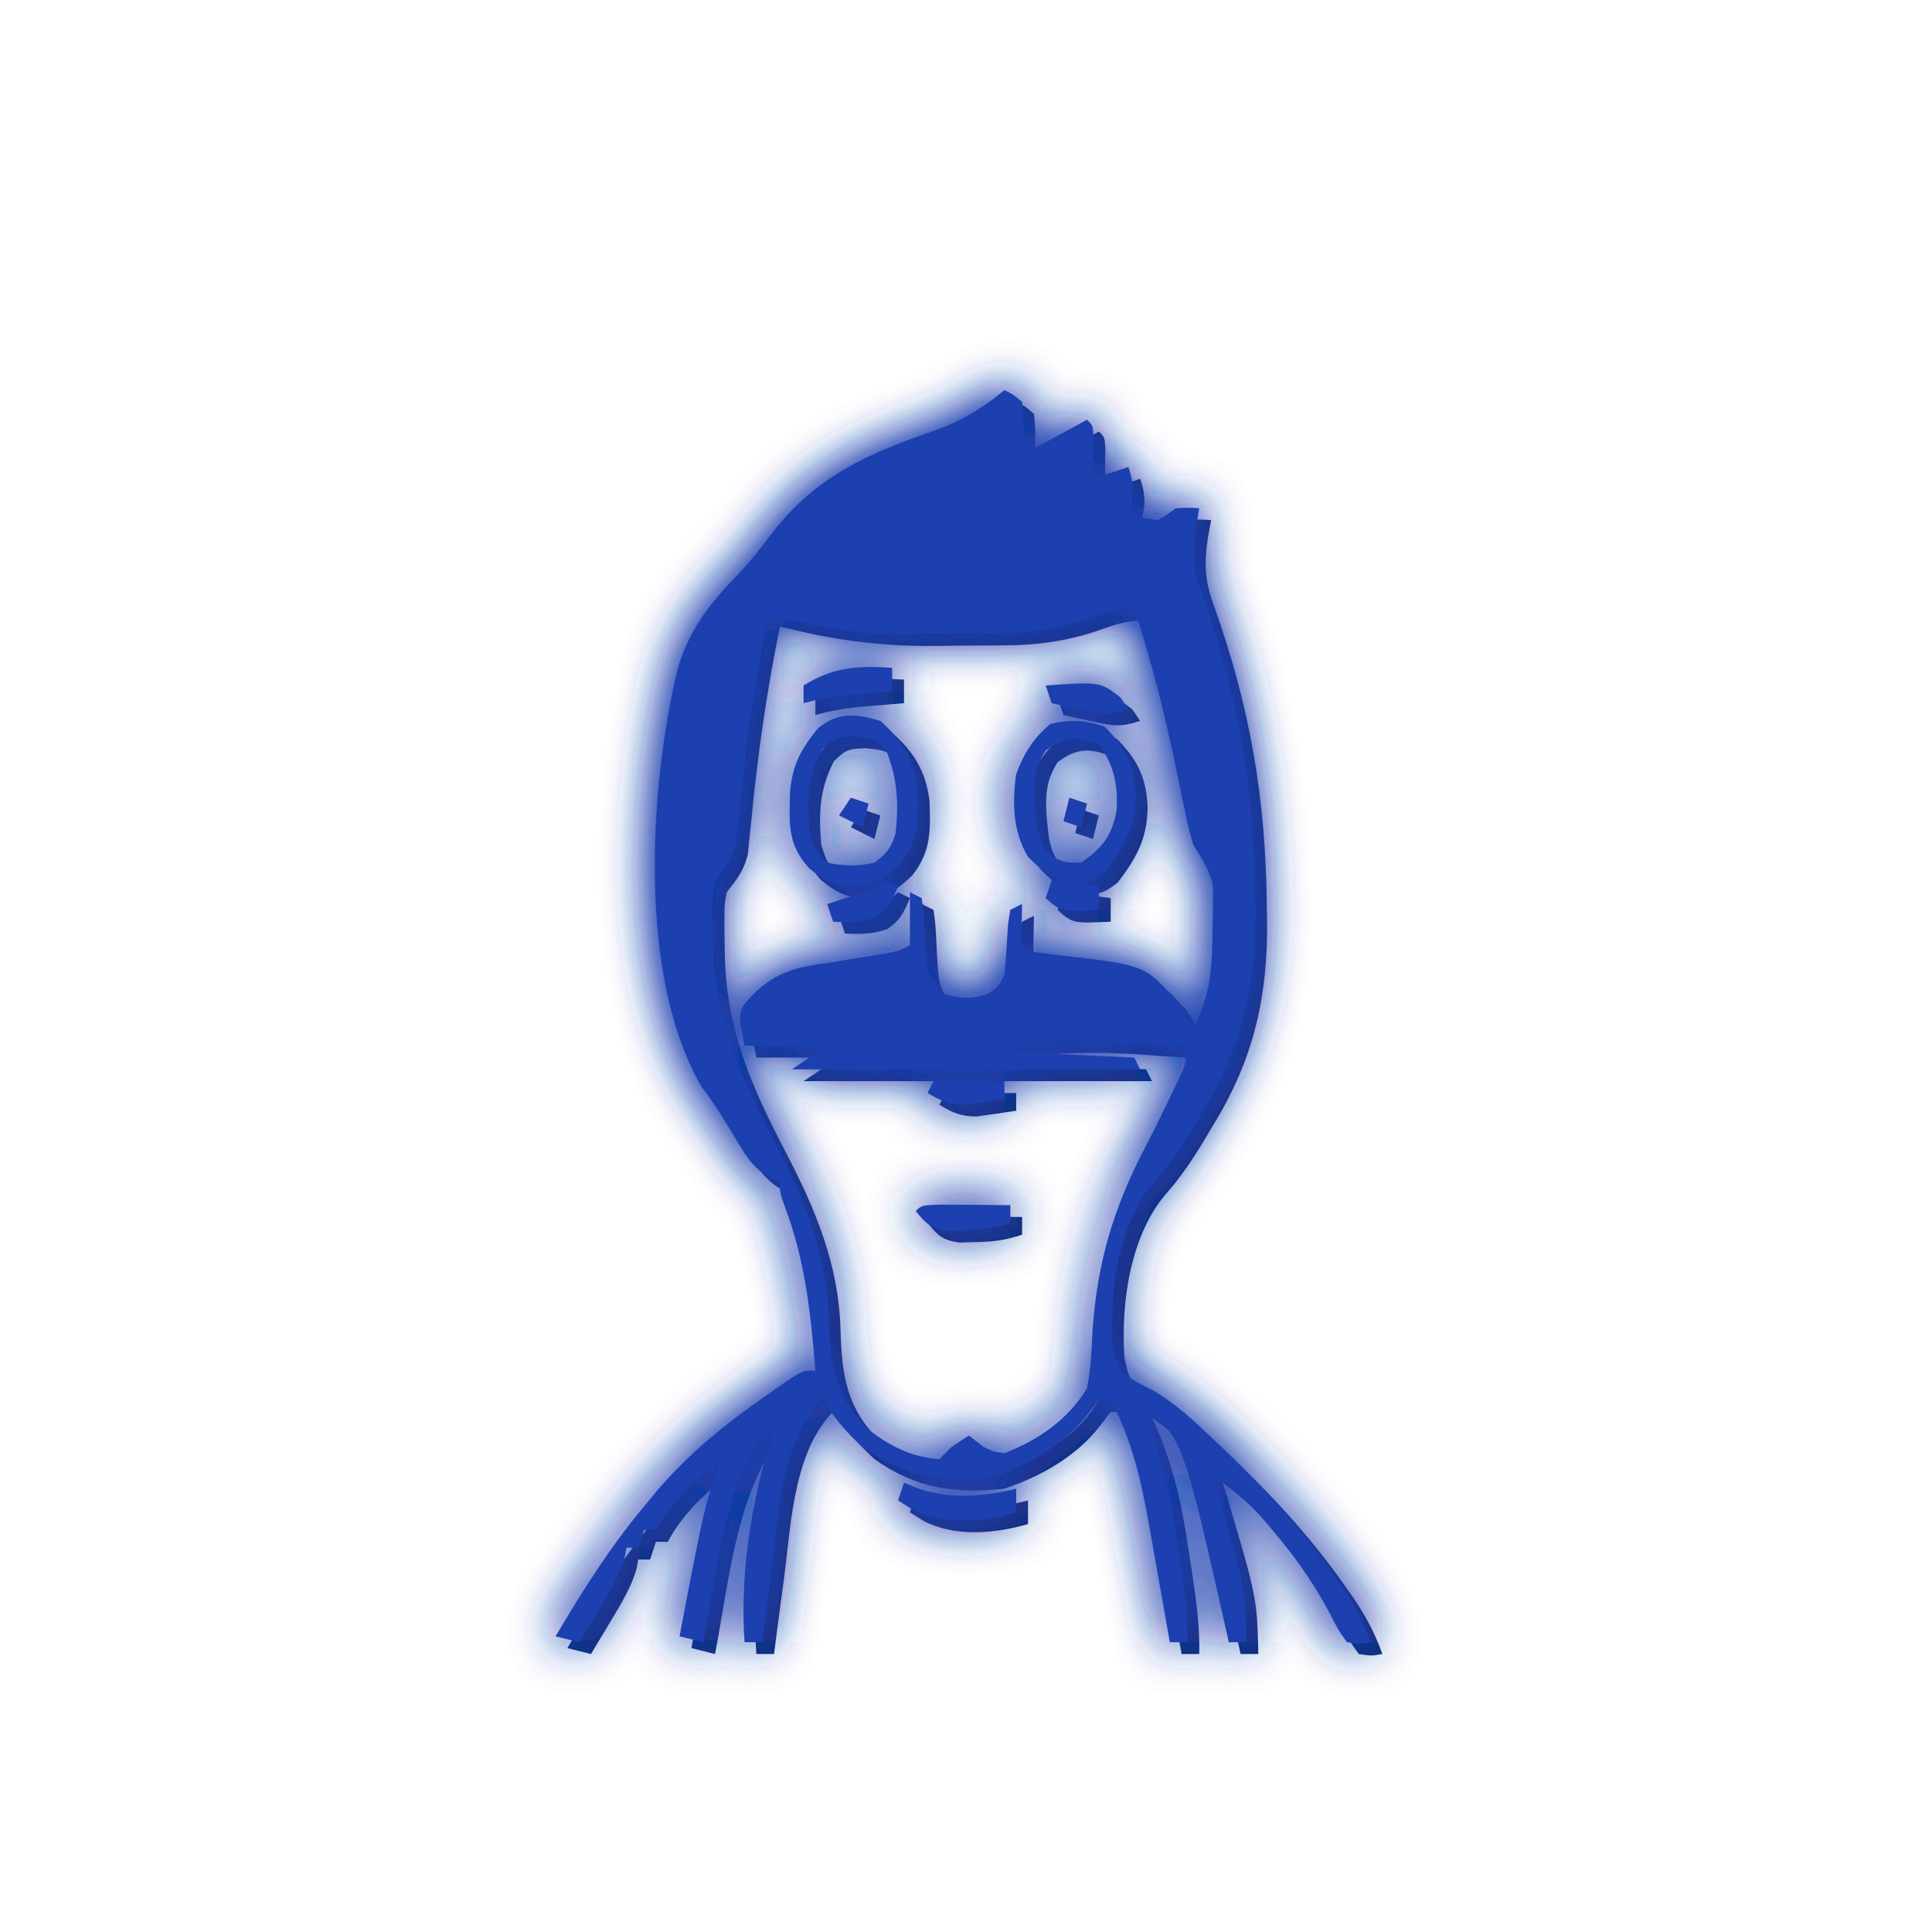
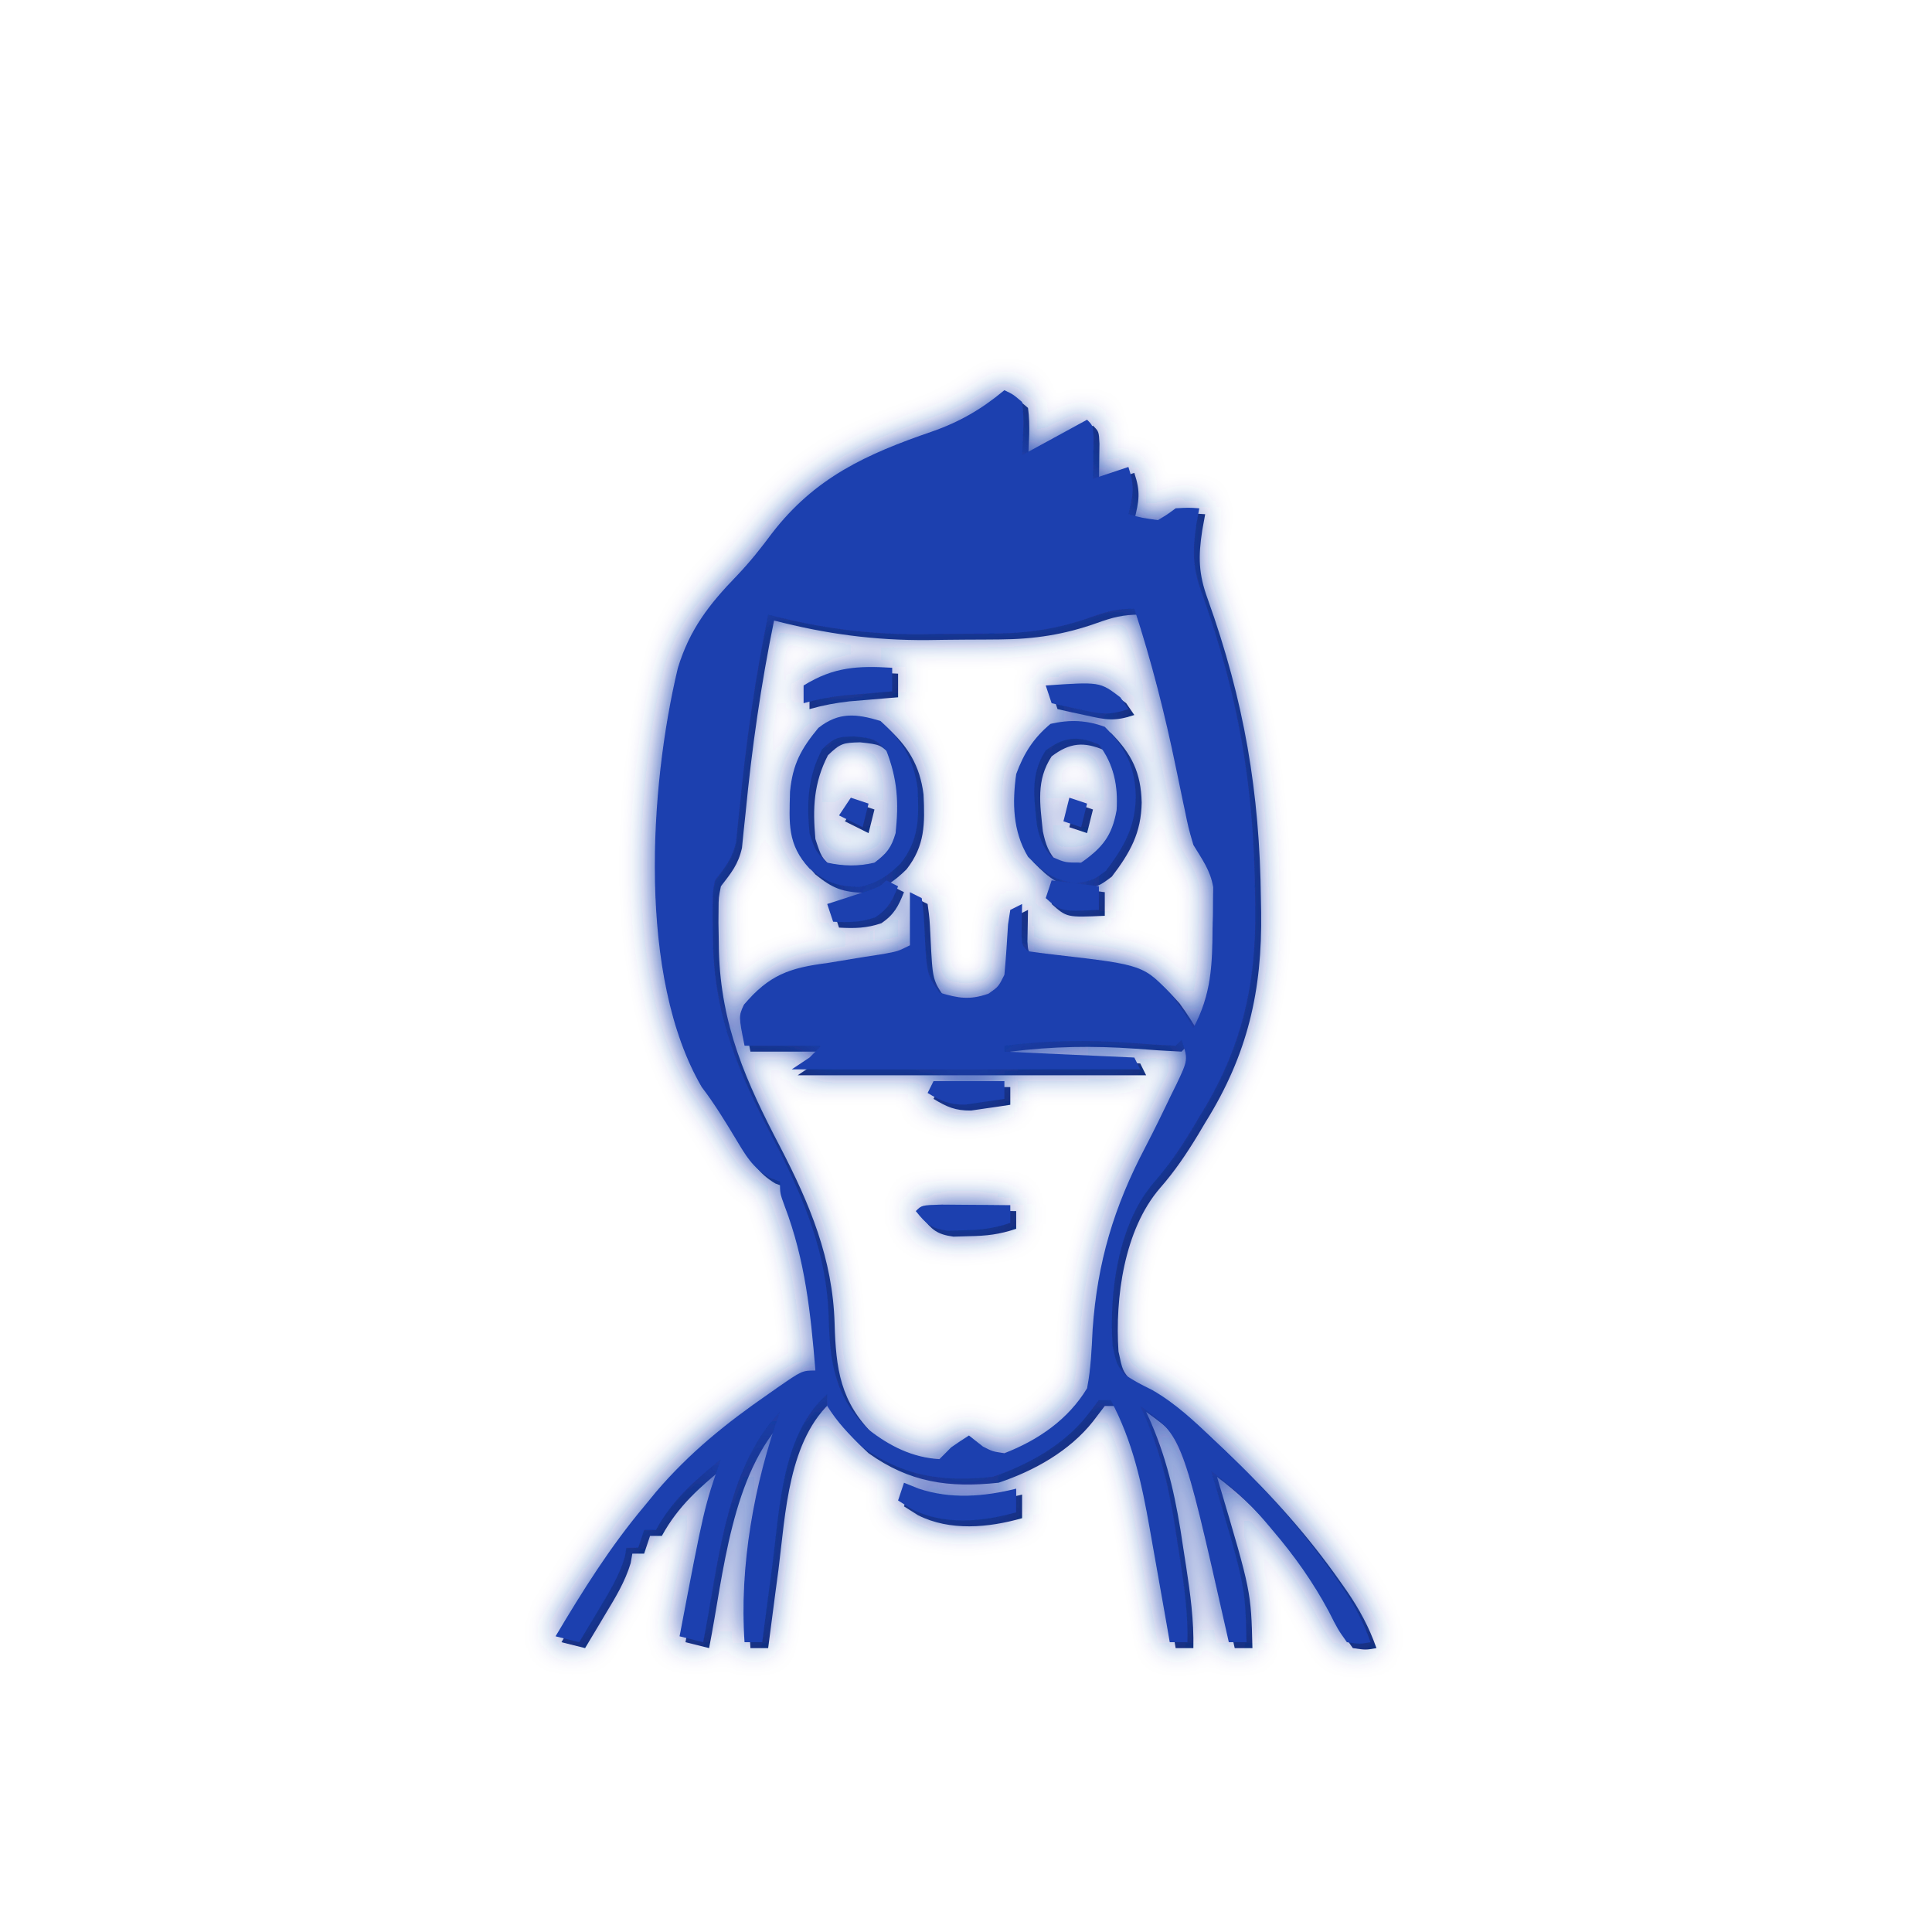
<svg xmlns="http://www.w3.org/2000/svg" version="1.1" width="229" height="229" viewBox="0 0 229 229">
  <defs>
    <filter id="glow">
-       <feGaussianBlur stdDeviation="4" result="blur" />
+       <feGaussianBlur stdDeviation="2.5" result="blur" />
      <feMerge>
-         <feMergeNode in="blur" />
        <feMergeNode in="blur" />
        <feMergeNode in="SourceGraphic" />
      </feMerge>
    </filter>
  </defs>
  <g transform="translate(34.35,34.35) scale(0.7)">
-     <g transform="translate(2,2)">
+     <g transform="translate(1,1)">
      <path d="M0 0 C1.488 0.711 1.488 0.711 3 2 C3.411 5.039 3.132 7.922 3 11 C6.63 9.02 10.26 7.04 14 5 C15 6 15 6 15.098 8.066 C15.086 8.89 15.074 9.714 15.062 10.562 C15.053 11.389 15.044 12.215 15.035 13.066 C15.024 13.704 15.012 14.343 15 15 C16.98 14.34 18.96 13.68 21 13 C22.097 16.29 21.8 17.713 21 21 C23.312 21.625 23.312 21.625 26 22 C27.562 21.062 27.562 21.062 29 20 C31.188 19.875 31.188 19.875 33 20 C32.835 20.907 32.67 21.815 32.5 22.75 C31.816 27.194 31.869 30.125 33.426 34.352 C39.604 51.617 42.243 67.045 42.438 85.312 C42.444 85.652 42.444 85.652 42.475 87.373 C42.676 100.65 40.197 111.499 33.062 122.938 C32.645 123.639 32.228 124.341 31.799 125.064 C29.838 128.303 27.829 131.287 25.328 134.133 C19.274 141.169 17.718 152.719 18.32 161.773 C19 165 19 165 20.492 166.789 C22.562 168.062 22.562 168.062 25.031 169.297 C29.068 171.613 32.202 174.617 35.562 177.812 C36.217 178.433 36.871 179.054 37.546 179.693 C44.384 186.245 50.431 193.001 55.875 200.75 C56.257 201.293 56.639 201.837 57.033 202.397 C59.144 205.488 60.748 208.441 62 212 C60.191 212.324 60.191 212.324 58 212 C56.465 209.832 56.465 209.832 54.938 206.812 C52.224 201.756 49.098 197.365 45.375 193 C44.92 192.461 44.465 191.922 43.996 191.366 C41.232 188.179 38.374 185.533 35 183 C35.146 183.488 35.292 183.975 35.443 184.478 C40.768 202.411 40.768 202.411 41 212 C40.01 212 39.02 212 38 212 C37.844 211.306 37.689 210.611 37.529 209.896 C30.109 177.081 30.109 177.081 23 172 C23.263 172.573 23.525 173.146 23.796 173.737 C26.786 180.661 28.173 187.373 29.25 194.812 C29.423 195.918 29.595 197.023 29.773 198.162 C30.483 202.822 31.101 207.278 31 212 C30.01 212 29.02 212 28 212 C27.818 210.947 27.636 209.894 27.449 208.809 C26.785 204.983 26.106 201.161 25.419 197.339 C25.152 195.849 24.888 194.359 24.628 192.868 C23.274 185.153 21.73 177.986 18 171 C17.34 171 16.68 171 16 171 C15.34 171.866 14.68 172.732 14 173.625 C10.017 178.645 4.023 181.992 -2 184 C-10.417 184.897 -17.029 183.969 -24 179 C-26.3 176.857 -28.34 174.678 -30 172 C-30 171.34 -30 170.68 -30 170 C-37.608 176.665 -38.054 189.213 -39.25 198.688 C-39.423 199.986 -39.598 201.285 -39.773 202.584 C-40.195 205.721 -40.602 208.86 -41 212 C-41.99 212 -42.98 212 -44 212 C-44.891 199.161 -42.38 185.084 -38 173 C-47.311 182.643 -48.511 199.377 -51 212 C-52.32 211.67 -53.64 211.34 -55 211 C-50.844 189.186 -50.844 189.186 -48 181 C-52.469 184.683 -56.193 187.853 -59 193 C-59.66 193 -60.32 193 -61 193 C-61.33 193.99 -61.66 194.98 -62 196 C-62.66 196 -63.32 196 -64 196 C-64.092 196.531 -64.183 197.062 -64.277 197.609 C-65.234 200.773 -66.865 203.44 -68.562 206.25 C-68.892 206.804 -69.221 207.359 -69.561 207.93 C-70.369 209.289 -71.184 210.645 -72 212 C-73.32 211.67 -74.64 211.34 -76 211 C-71.417 203.299 -66.78 195.879 -61 189 C-60.667 188.595 -60.667 188.595 -58.984 186.543 C-53.349 179.945 -47.113 174.909 -40 170 C-39.731 169.811 -39.731 169.811 -38.373 168.854 C-34.239 166 -34.239 166 -32 166 C-32.795 156.33 -33.724 147.308 -37.195 138.188 C-38 136 -38 136 -38 134 C-38.588 133.778 -39.176 133.557 -39.781 133.328 C-42.682 131.592 -43.765 129.636 -45.5 126.75 C-47.317 123.746 -49.115 120.792 -51.25 118 C-62.095 99.409 -60.165 67.42 -55.293 47.043 C-53.29 40.503 -50.031 36.292 -45.301 31.414 C-43.122 29.128 -41.253 26.784 -39.375 24.25 C-32.076 14.784 -23.417 10.835 -12.25 7 C-7.539 5.351 -3.827 3.187 0 0 Z M14.625 38.438 C9.128 40.393 4.051 41.162 -1.777 41.203 C-2.425 41.209 -3.073 41.215 -3.74 41.22 C-5.111 41.23 -6.482 41.236 -7.853 41.24 C-9.9 41.25 -11.947 41.281 -13.994 41.312 C-23.033 41.383 -31.254 40.267 -40 38 C-42.218 48.814 -43.756 59.573 -44.822 70.568 C-44.932 71.603 -45.042 72.637 -45.156 73.703 C-45.202 74.165 -45.202 74.165 -45.432 76.505 C-46.077 79.336 -47.25 80.726 -49 83 C-49.388 84.916 -49.388 84.916 -49.398 86.906 C-49.405 87.644 -49.411 88.381 -49.418 89.141 C-49.404 89.92 -49.39 90.698 -49.375 91.5 C-49.363 92.308 -49.352 93.116 -49.34 93.949 C-48.998 106.573 -44.713 116.161 -38.96 127.15 C-33.96 136.781 -30.064 146.075 -29.749 157.018 C-29.525 164.721 -28.81 170.333 -23 176 C-19.442 178.784 -15.575 180.739 -11 181 C-10.34 180.34 -9.68 179.68 -9 179 C-8.012 178.316 -7.014 177.645 -6 177 C-5.216 177.619 -4.433 178.238 -3.625 178.875 C-1.984 179.711 -1.984 179.711 0 180 C5.737 177.781 10.8 174.295 14 169 C14.643 165.703 14.779 162.413 14.938 159.062 C15.746 147.604 18.536 138.304 23.883 128.141 C25.425 125.186 26.879 122.195 28.312 119.188 C28.592 118.623 28.871 118.059 29.158 117.478 C31.114 113.343 31.114 113.343 30 110 C29.67 110.33 29.34 110.66 29 111 C26.386 110.88 23.795 110.707 21.188 110.5 C13.981 109.989 7.183 110.1 0 111 C0 111.33 0 111.66 0 112 C3.63 112.165 3.63 112.165 22 113 C22.33 113.66 22.66 114.32 23 115 C3.53 115 -15.94 115 -36 115 C-35.505 114.67 -35.505 114.67 -33 113 C-32.67 112.67 -32.67 112.67 -31 111 C-35.29 111 -39.58 111 -44 111 C-45 106 -45 106 -44.102 104.051 C-39.838 99.031 -36.419 97.816 -30 97 C-27.853 96.651 -25.707 96.297 -23.562 95.938 C-23.058 95.86 -23.058 95.86 -20.504 95.465 C-18 95 -18 95 -16 94 C-16 91.03 -16 88.06 -16 85 C-15.67 85.165 -15.67 85.165 -14 86 C-13.656 88.582 -13.656 88.582 -13.5 91.812 C-13.156 98.868 -13.156 98.868 -11 102 C-7.815 102.969 -5.852 103.299 -2.688 102.188 C-1 101 -1 101 0 99 C0.274 96.147 0.446 93.294 0.621 90.434 C0.684 90.032 0.684 90.032 1 88 C1.66 87.67 2.32 87.34 3 87 C2.967 88.79 2.935 90.581 2.902 92.371 C3 94 3 94 4 95 C5.535 95.213 7.07 95.42 8.61 95.594 C23.653 97.329 23.653 97.329 28.656 102.816 C29.882 104.502 30.984 106.182 32 108 C35.024 102.355 35.21 97.351 35.25 91.062 C35.271 90.264 35.291 89.465 35.312 88.643 C35.318 87.865 35.323 87.087 35.328 86.285 C35.337 85.583 35.347 84.88 35.356 84.156 C34.887 81.317 33.482 79.456 32 77 C31.172 74.16 31.172 74.16 30.535 71.062 C30.416 70.501 30.296 69.94 30.173 69.361 C29.794 67.576 29.427 65.788 29.062 64 C27.171 54.815 24.911 45.922 22 37 C19.047 37 17.366 37.46 14.625 38.438 Z " fill="#142d7a" transform="translate(121,17)" />
      <path d="M0 0 C0 1.32 0 2.64 0 4 C-0.748 4.061 -1.495 4.121 -2.266 4.184 C-3.25 4.267 -4.235 4.351 -5.25 4.438 C-5.737 4.478 -5.737 4.478 -8.203 4.684 C-10.565 4.951 -12.719 5.354 -15 6 C-15 5.01 -15 4.02 -15 3 C-9.906 -0.135 -5.915 -0.355 0 0 Z " fill="#142d7a" transform="translate(102,64)" />
      <path d="M0 0 C9.173 -0.63 9.173 -0.63 12.625 2 C13.079 2.66 13.533 3.32 14 4 C10.617 5.128 9.232 4.818 5.812 4.062 C4.911 3.868 4.01 3.673 3.082 3.473 C2.738 3.395 2.738 3.395 1 3 C0.67 2.01 0.34 1.02 0 0 Z " fill="#142d7a" transform="translate(128,67)" />
      <path d="M0 0 C3.652 3.243 5.691 6.541 6.309 11.453 C6.538 16.424 6.585 20.09 3.438 24.125 C1.248 26.273 -0.551 27.491 -3.562 28.125 C-7.43 27.984 -9.01 27.409 -12 25 C-15.803 20.894 -15.43 17.287 -15.293 11.918 C-14.832 7.329 -13.444 4.744 -10.5 1.188 C-7.022 -1.566 -4.039 -1.212 0 0 Z M-9.875 4.812 C-12.308 9.543 -12.474 13.791 -12 19 C-11 22.062 -11 22.062 -9 24 C-6.242 24.592 -3.746 24.664 -1 24 C1.067 22.461 1.865 21.467 2.582 18.984 C3.122 13.754 2.91 9.926 1 5 C-1 3 -1 3 -4.438 2.625 C-7.26 2.701 -7.757 2.765 -9.875 4.812 Z " fill="#142d7a" transform="translate(100,73)" />
      <path d="M0 0 C3.568 3.568 5.131 6.788 5.25 11.812 C5.174 16.958 3.28 20.323 0.188 24.375 C-2 26 -2 26 -4.938 26.5 C-8.75 25.877 -10.319 24.756 -13 22 C-15.578 17.704 -15.683 12.871 -15 8 C-13.717 4.502 -12.061 1.878 -9.188 -0.5 C-5.933 -1.244 -3.152 -1.151 0 0 Z M-10 4 C-12.669 8.067 -11.962 12.075 -11.484 16.695 C-11.001 18.993 -10.532 20.244 -9 22 C-6.688 23 -6.688 23 -4 23 C-0.397 20.461 1.218 18.483 2 14.125 C2.268 9.969 1.54 6.367 -1 3 C-4.53 1.461 -6.927 1.669 -10 4 Z " fill="#142d7a" transform="translate(138,74)" />
      <path d="M0 0 C0.99 0.33 1.98 0.66 3 1 C2.67 2.32 2.34 3.64 2 5 C0.68 4.34 -0.64 3.68 -2 3 C-1.34 2.01 -0.68 1.02 0 0 Z " fill="#142d7a" transform="translate(95,86)" />
      <path d="M0 0 C0.99 0.33 1.98 0.66 3 1 C2.67 2.32 2.34 3.64 2 5 C1.01 4.67 0.02 4.34 -1 4 C-0.67 2.68 -0.34 1.36 0 0 Z " fill="#142d7a" transform="translate(132,86)" />
      <path d="M0 0 C0.66 0.33 1.32 0.66 2 1 C1.036 3.409 0.348 4.76 -1.812 6.25 C-4.323 7.111 -6.363 7.146 -9 7 C-9.33 6.01 -9.66 5.02 -10 4 C-9.362 3.795 -8.724 3.59 -8.066 3.379 C-7.24 3.109 -6.414 2.84 -5.562 2.562 C-4.739 2.296 -3.915 2.029 -3.066 1.754 C-1 1 -1 1 0 0 Z " fill="#142d7a" transform="translate(101,100)" />
      <path d="M0 0 C2.64 0.33 5.28 0.66 8 1 C8 2.32 8 3.64 8 5 C1.571 5.286 1.571 5.286 -1 3 C-0.67 2.01 -0.34 1.02 0 0 Z " fill="#142d7a" transform="translate(129,100)" />
      <path d="M0 0 C3.96 0 7.92 0 12 0 C12 0.99 12 1.98 12 3 C10.586 3.224 9.168 3.428 7.75 3.625 C6.961 3.741 6.172 3.857 5.359 3.977 C2.678 4.003 1.273 3.366 -1 2 C-0.67 1.34 -0.34 0.68 0 0 Z " fill="#142d7a" transform="translate(109,134)" />
      <path d="M0 0 C1.395 0.007 2.789 0.019 4.184 0.035 C4.895 0.04 5.605 0.044 6.338 0.049 C8.099 0.061 9.86 0.079 11.621 0.098 C11.621 1.088 11.621 2.078 11.621 3.098 C8.716 4.066 6.655 4.293 3.621 4.348 C2.755 4.373 1.889 4.399 0.996 4.426 C-1.808 4.038 -2.642 3.269 -4.379 1.098 C-3.379 0.098 -3.379 0.098 0 0 Z " fill="#142d7a" transform="translate(110.3789,154.9023)" />
      <path d="M0 0 C0.412 0.165 0.412 0.165 2.5 1 C7.912 2.804 13.521 2.37 19 1 C19 2.32 19 3.64 19 5 C13.324 6.622 6.772 7.224 1.375 4.5 C0.591 4.005 -0.193 3.51 -1 3 C-0.67 2.01 -0.34 1.02 0 0 Z " fill="#142d7a" transform="translate(104,202)" />
    </g>
    <g filter="url(#glow)">
      <path d="M0 0 C1.488 0.711 1.488 0.711 3 2 C3.411 5.039 3.132 7.922 3 11 C6.63 9.02 10.26 7.04 14 5 C15 6 15 6 15.098 8.066 C15.086 8.89 15.074 9.714 15.062 10.562 C15.053 11.389 15.044 12.215 15.035 13.066 C15.024 13.704 15.012 14.343 15 15 C16.98 14.34 18.96 13.68 21 13 C22.097 16.29 21.8 17.713 21 21 C23.312 21.625 23.312 21.625 26 22 C27.562 21.062 27.562 21.062 29 20 C31.188 19.875 31.188 19.875 33 20 C32.835 20.907 32.67 21.815 32.5 22.75 C31.816 27.194 31.869 30.125 33.426 34.352 C39.604 51.617 42.243 67.045 42.438 85.312 C42.444 85.652 42.444 85.652 42.475 87.373 C42.676 100.65 40.197 111.499 33.062 122.938 C32.645 123.639 32.228 124.341 31.799 125.064 C29.838 128.303 27.829 131.287 25.328 134.133 C19.274 141.169 17.718 152.719 18.32 161.773 C19 165 19 165 20.492 166.789 C22.562 168.062 22.562 168.062 25.031 169.297 C29.068 171.613 32.202 174.617 35.562 177.812 C36.217 178.433 36.871 179.054 37.546 179.693 C44.384 186.245 50.431 193.001 55.875 200.75 C56.257 201.293 56.639 201.837 57.033 202.397 C59.144 205.488 60.748 208.441 62 212 C60.191 212.324 60.191 212.324 58 212 C56.465 209.832 56.465 209.832 54.938 206.812 C52.224 201.756 49.098 197.365 45.375 193 C44.92 192.461 44.465 191.922 43.996 191.366 C41.232 188.179 38.374 185.533 35 183 C35.146 183.488 35.292 183.975 35.443 184.478 C40.768 202.411 40.768 202.411 41 212 C40.01 212 39.02 212 38 212 C37.844 211.306 37.689 210.611 37.529 209.896 C30.109 177.081 30.109 177.081 23 172 C23.263 172.573 23.525 173.146 23.796 173.737 C26.786 180.661 28.173 187.373 29.25 194.812 C29.423 195.918 29.595 197.023 29.773 198.162 C30.483 202.822 31.101 207.278 31 212 C30.01 212 29.02 212 28 212 C27.818 210.947 27.636 209.894 27.449 208.809 C26.785 204.983 26.106 201.161 25.419 197.339 C25.152 195.849 24.888 194.359 24.628 192.868 C23.274 185.153 21.73 177.986 18 171 C17.34 171 16.68 171 16 171 C15.34 171.866 14.68 172.732 14 173.625 C10.017 178.645 4.023 181.992 -2 184 C-10.417 184.897 -17.029 183.969 -24 179 C-26.3 176.857 -28.34 174.678 -30 172 C-30 171.34 -30 170.68 -30 170 C-37.608 176.665 -38.054 189.213 -39.25 198.688 C-39.423 199.986 -39.598 201.285 -39.773 202.584 C-40.195 205.721 -40.602 208.86 -41 212 C-41.99 212 -42.98 212 -44 212 C-44.891 199.161 -42.38 185.084 -38 173 C-47.311 182.643 -48.511 199.377 -51 212 C-52.32 211.67 -53.64 211.34 -55 211 C-50.844 189.186 -50.844 189.186 -48 181 C-52.469 184.683 -56.193 187.853 -59 193 C-59.66 193 -60.32 193 -61 193 C-61.33 193.99 -61.66 194.98 -62 196 C-62.66 196 -63.32 196 -64 196 C-64.092 196.531 -64.183 197.062 -64.277 197.609 C-65.234 200.773 -66.865 203.44 -68.562 206.25 C-68.892 206.804 -69.221 207.359 -69.561 207.93 C-70.369 209.289 -71.184 210.645 -72 212 C-73.32 211.67 -74.64 211.34 -76 211 C-71.417 203.299 -66.78 195.879 -61 189 C-60.667 188.595 -60.667 188.595 -58.984 186.543 C-53.349 179.945 -47.113 174.909 -40 170 C-39.731 169.811 -39.731 169.811 -38.373 168.854 C-34.239 166 -34.239 166 -32 166 C-32.795 156.33 -33.724 147.308 -37.195 138.188 C-38 136 -38 136 -38 134 C-38.588 133.778 -39.176 133.557 -39.781 133.328 C-42.682 131.592 -43.765 129.636 -45.5 126.75 C-47.317 123.746 -49.115 120.792 -51.25 118 C-62.095 99.409 -60.165 67.42 -55.293 47.043 C-53.29 40.503 -50.031 36.292 -45.301 31.414 C-43.122 29.128 -41.253 26.784 -39.375 24.25 C-32.076 14.784 -23.417 10.835 -12.25 7 C-7.539 5.351 -3.827 3.187 0 0 Z M14.625 38.438 C9.128 40.393 4.051 41.162 -1.777 41.203 C-2.425 41.209 -3.073 41.215 -3.74 41.22 C-5.111 41.23 -6.482 41.236 -7.853 41.24 C-9.9 41.25 -11.947 41.281 -13.994 41.312 C-23.033 41.383 -31.254 40.267 -40 38 C-42.218 48.814 -43.756 59.573 -44.822 70.568 C-44.932 71.603 -45.042 72.637 -45.156 73.703 C-45.202 74.165 -45.202 74.165 -45.432 76.505 C-46.077 79.336 -47.25 80.726 -49 83 C-49.388 84.916 -49.388 84.916 -49.398 86.906 C-49.405 87.644 -49.411 88.381 -49.418 89.141 C-49.404 89.92 -49.39 90.698 -49.375 91.5 C-49.363 92.308 -49.352 93.116 -49.34 93.949 C-48.998 106.573 -44.713 116.161 -38.96 127.15 C-33.96 136.781 -30.064 146.075 -29.749 157.018 C-29.525 164.721 -28.81 170.333 -23 176 C-19.442 178.784 -15.575 180.739 -11 181 C-10.34 180.34 -9.68 179.68 -9 179 C-8.012 178.316 -7.014 177.645 -6 177 C-5.216 177.619 -4.433 178.238 -3.625 178.875 C-1.984 179.711 -1.984 179.711 0 180 C5.737 177.781 10.8 174.295 14 169 C14.643 165.703 14.779 162.413 14.938 159.062 C15.746 147.604 18.536 138.304 23.883 128.141 C25.425 125.186 26.879 122.195 28.312 119.188 C28.592 118.623 28.871 118.059 29.158 117.478 C31.114 113.343 31.114 113.343 30 110 C29.67 110.33 29.34 110.66 29 111 C26.386 110.88 23.795 110.707 21.188 110.5 C13.981 109.989 7.183 110.1 0 111 C0 111.33 0 111.66 0 112 C3.63 112.165 3.63 112.165 22 113 C22.33 113.66 22.66 114.32 23 115 C3.53 115 -15.94 115 -36 115 C-35.505 114.67 -35.505 114.67 -33 113 C-32.67 112.67 -32.67 112.67 -31 111 C-35.29 111 -39.58 111 -44 111 C-45 106 -45 106 -44.102 104.051 C-39.838 99.031 -36.419 97.816 -30 97 C-27.853 96.651 -25.707 96.297 -23.562 95.938 C-23.058 95.86 -23.058 95.86 -20.504 95.465 C-18 95 -18 95 -16 94 C-16 91.03 -16 88.06 -16 85 C-15.67 85.165 -15.67 85.165 -14 86 C-13.656 88.582 -13.656 88.582 -13.5 91.812 C-13.156 98.868 -13.156 98.868 -11 102 C-7.815 102.969 -5.852 103.299 -2.688 102.188 C-1 101 -1 101 0 99 C0.274 96.147 0.446 93.294 0.621 90.434 C0.684 90.032 0.684 90.032 1 88 C1.66 87.67 2.32 87.34 3 87 C2.967 88.79 2.935 90.581 2.902 92.371 C3 94 3 94 4 95 C5.535 95.213 7.07 95.42 8.61 95.594 C23.653 97.329 23.653 97.329 28.656 102.816 C29.882 104.502 30.984 106.182 32 108 C35.024 102.355 35.21 97.351 35.25 91.062 C35.271 90.264 35.291 89.465 35.312 88.643 C35.318 87.865 35.323 87.087 35.328 86.285 C35.337 85.583 35.347 84.88 35.356 84.156 C34.887 81.317 33.482 79.456 32 77 C31.172 74.16 31.172 74.16 30.535 71.062 C30.416 70.501 30.296 69.94 30.173 69.361 C29.794 67.576 29.427 65.788 29.062 64 C27.171 54.815 24.911 45.922 22 37 C19.047 37 17.366 37.46 14.625 38.438 Z " fill="#1e40af" transform="translate(121,17)" />
      <path d="M0 0 C0 1.32 0 2.64 0 4 C-0.748 4.061 -1.495 4.121 -2.266 4.184 C-3.25 4.267 -4.235 4.351 -5.25 4.438 C-5.737 4.478 -5.737 4.478 -8.203 4.684 C-10.565 4.951 -12.719 5.354 -15 6 C-15 5.01 -15 4.02 -15 3 C-9.906 -0.135 -5.915 -0.355 0 0 Z " fill="#1e40af" transform="translate(102,64)" />
      <path d="M0 0 C9.173 -0.63 9.173 -0.63 12.625 2 C13.079 2.66 13.533 3.32 14 4 C10.617 5.128 9.232 4.818 5.812 4.062 C4.911 3.868 4.01 3.673 3.082 3.473 C2.738 3.395 2.738 3.395 1 3 C0.67 2.01 0.34 1.02 0 0 Z " fill="#1e40af" transform="translate(128,67)" />
      <path d="M0 0 C3.652 3.243 5.691 6.541 6.309 11.453 C6.538 16.424 6.585 20.09 3.438 24.125 C1.248 26.273 -0.551 27.491 -3.562 28.125 C-7.43 27.984 -9.01 27.409 -12 25 C-15.803 20.894 -15.43 17.287 -15.293 11.918 C-14.832 7.329 -13.444 4.744 -10.5 1.188 C-7.022 -1.566 -4.039 -1.212 0 0 Z M-9.875 4.812 C-12.308 9.543 -12.474 13.791 -12 19 C-11 22.062 -11 22.062 -9 24 C-6.242 24.592 -3.746 24.664 -1 24 C1.067 22.461 1.865 21.467 2.582 18.984 C3.122 13.754 2.91 9.926 1 5 C-1 3 -1 3 -4.438 2.625 C-7.26 2.701 -7.757 2.765 -9.875 4.812 Z " fill="#1e40af" transform="translate(100,73)" />
      <path d="M0 0 C3.568 3.568 5.131 6.788 5.25 11.812 C5.174 16.958 3.28 20.323 0.188 24.375 C-2 26 -2 26 -4.938 26.5 C-8.75 25.877 -10.319 24.756 -13 22 C-15.578 17.704 -15.683 12.871 -15 8 C-13.717 4.502 -12.061 1.878 -9.188 -0.5 C-5.933 -1.244 -3.152 -1.151 0 0 Z M-10 4 C-12.669 8.067 -11.962 12.075 -11.484 16.695 C-11.001 18.993 -10.532 20.244 -9 22 C-6.688 23 -6.688 23 -4 23 C-0.397 20.461 1.218 18.483 2 14.125 C2.268 9.969 1.54 6.367 -1 3 C-4.53 1.461 -6.927 1.669 -10 4 Z " fill="#1e40af" transform="translate(138,74)" />
      <path d="M0 0 C0.99 0.33 1.98 0.66 3 1 C2.67 2.32 2.34 3.64 2 5 C0.68 4.34 -0.64 3.68 -2 3 C-1.34 2.01 -0.68 1.02 0 0 Z " fill="#1e40af" transform="translate(95,86)" />
      <path d="M0 0 C0.99 0.33 1.98 0.66 3 1 C2.67 2.32 2.34 3.64 2 5 C1.01 4.67 0.02 4.34 -1 4 C-0.67 2.68 -0.34 1.36 0 0 Z " fill="#1e40af" transform="translate(132,86)" />
      <path d="M0 0 C0.66 0.33 1.32 0.66 2 1 C1.036 3.409 0.348 4.76 -1.812 6.25 C-4.323 7.111 -6.363 7.146 -9 7 C-9.33 6.01 -9.66 5.02 -10 4 C-9.362 3.795 -8.724 3.59 -8.066 3.379 C-7.24 3.109 -6.414 2.84 -5.562 2.562 C-4.739 2.296 -3.915 2.029 -3.066 1.754 C-1 1 -1 1 0 0 Z " fill="#1e40af" transform="translate(101,100)" />
      <path d="M0 0 C2.64 0.33 5.28 0.66 8 1 C8 2.32 8 3.64 8 5 C1.571 5.286 1.571 5.286 -1 3 C-0.67 2.01 -0.34 1.02 0 0 Z " fill="#1e40af" transform="translate(129,100)" />
      <path d="M0 0 C3.96 0 7.92 0 12 0 C12 0.99 12 1.98 12 3 C10.586 3.224 9.168 3.428 7.75 3.625 C6.961 3.741 6.172 3.857 5.359 3.977 C2.678 4.003 1.273 3.366 -1 2 C-0.67 1.34 -0.34 0.68 0 0 Z " fill="#1e40af" transform="translate(109,134)" />
      <path d="M0 0 C1.395 0.007 2.789 0.019 4.184 0.035 C4.895 0.04 5.605 0.044 6.338 0.049 C8.099 0.061 9.86 0.079 11.621 0.098 C11.621 1.088 11.621 2.078 11.621 3.098 C8.716 4.066 6.655 4.293 3.621 4.348 C2.755 4.373 1.889 4.399 0.996 4.426 C-1.808 4.038 -2.642 3.269 -4.379 1.098 C-3.379 0.098 -3.379 0.098 0 0 Z " fill="#1e40af" transform="translate(110.3789,154.9023)" />
      <path d="M0 0 C0.412 0.165 0.412 0.165 2.5 1 C7.912 2.804 13.521 2.37 19 1 C19 2.32 19 3.64 19 5 C13.324 6.622 6.772 7.224 1.375 4.5 C0.591 4.005 -0.193 3.51 -1 3 C-0.67 2.01 -0.34 1.02 0 0 Z " fill="#1e40af" transform="translate(104,202)" />
    </g>
  </g>
</svg>
